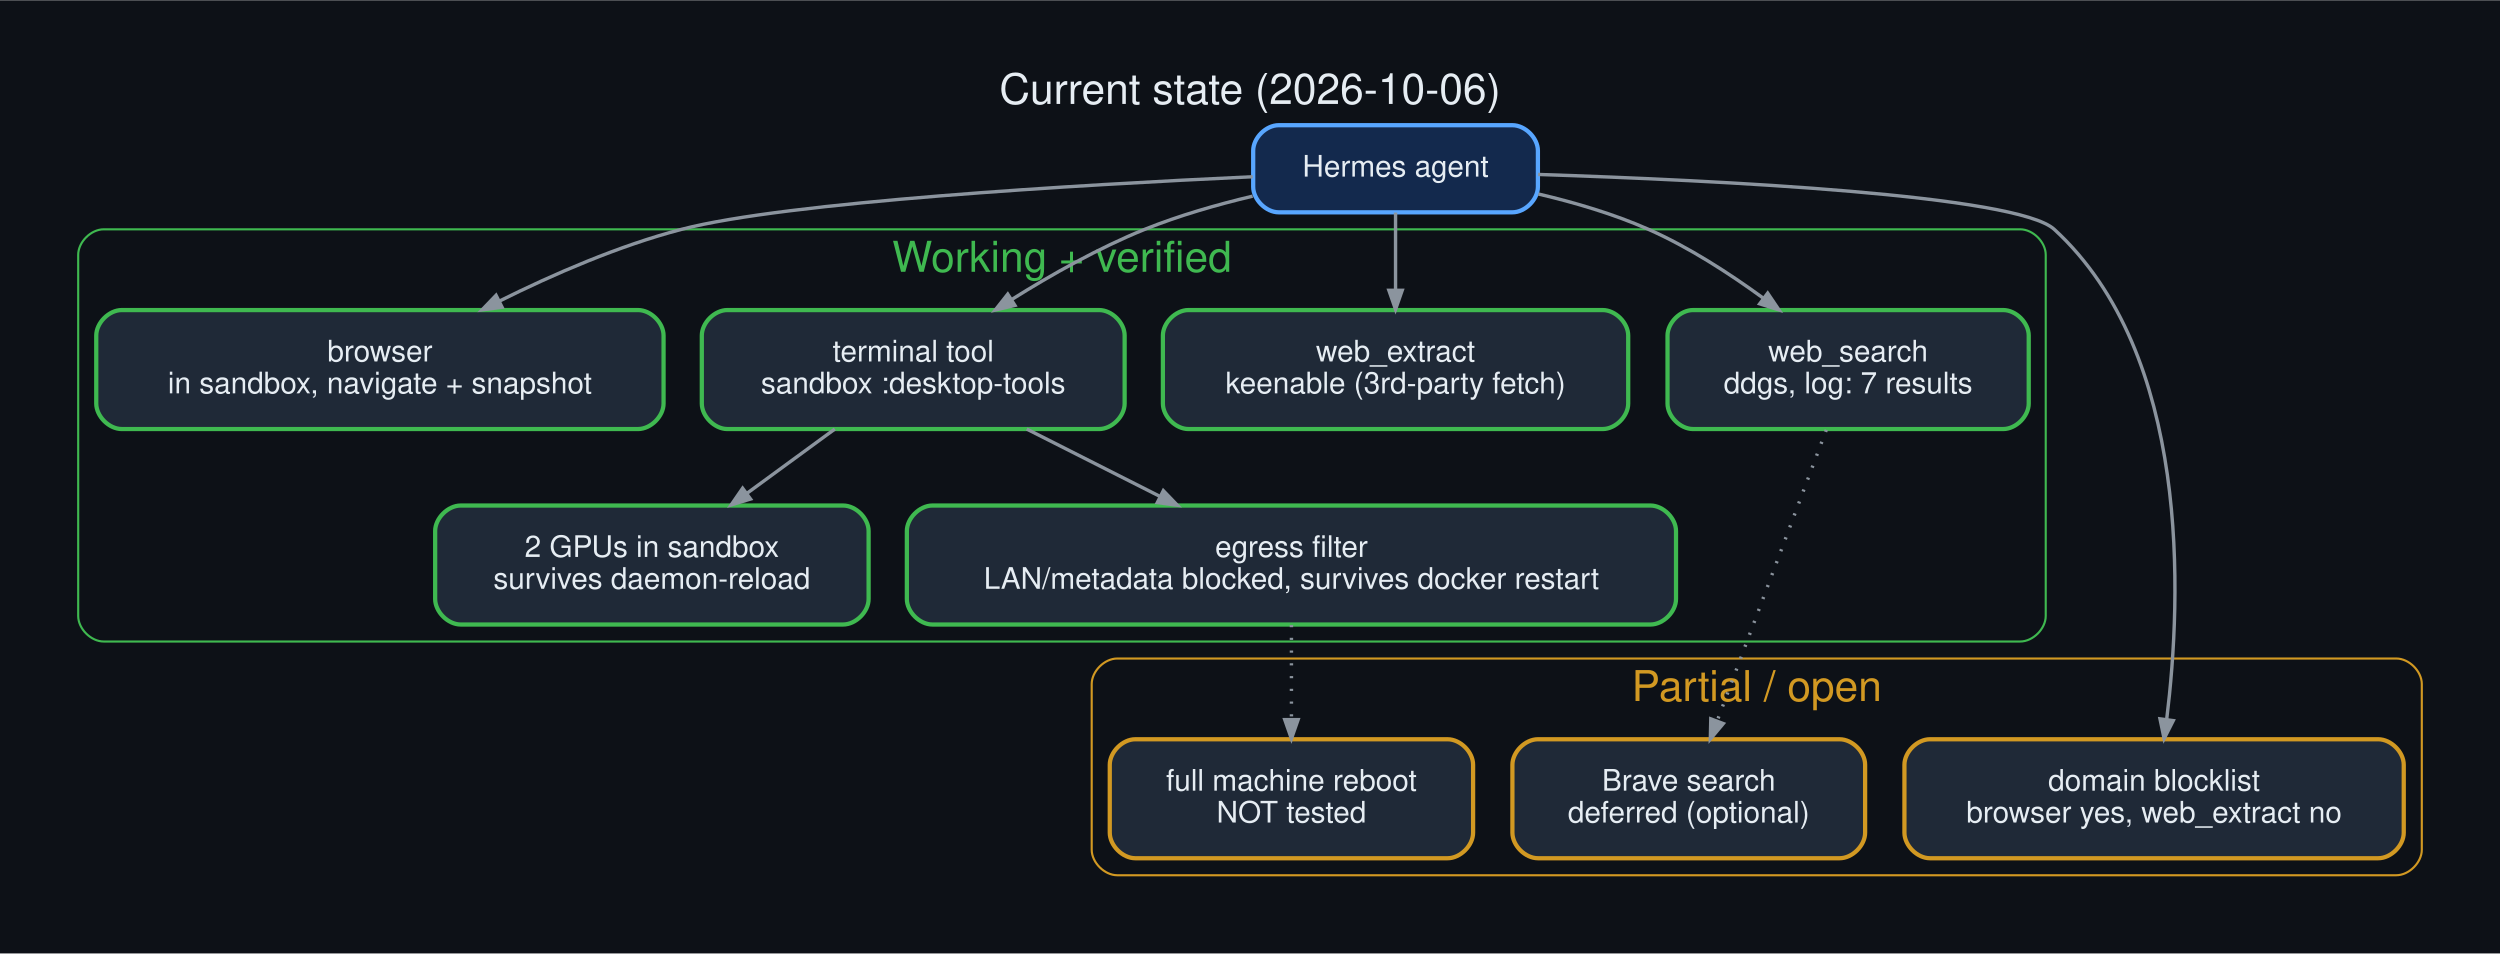
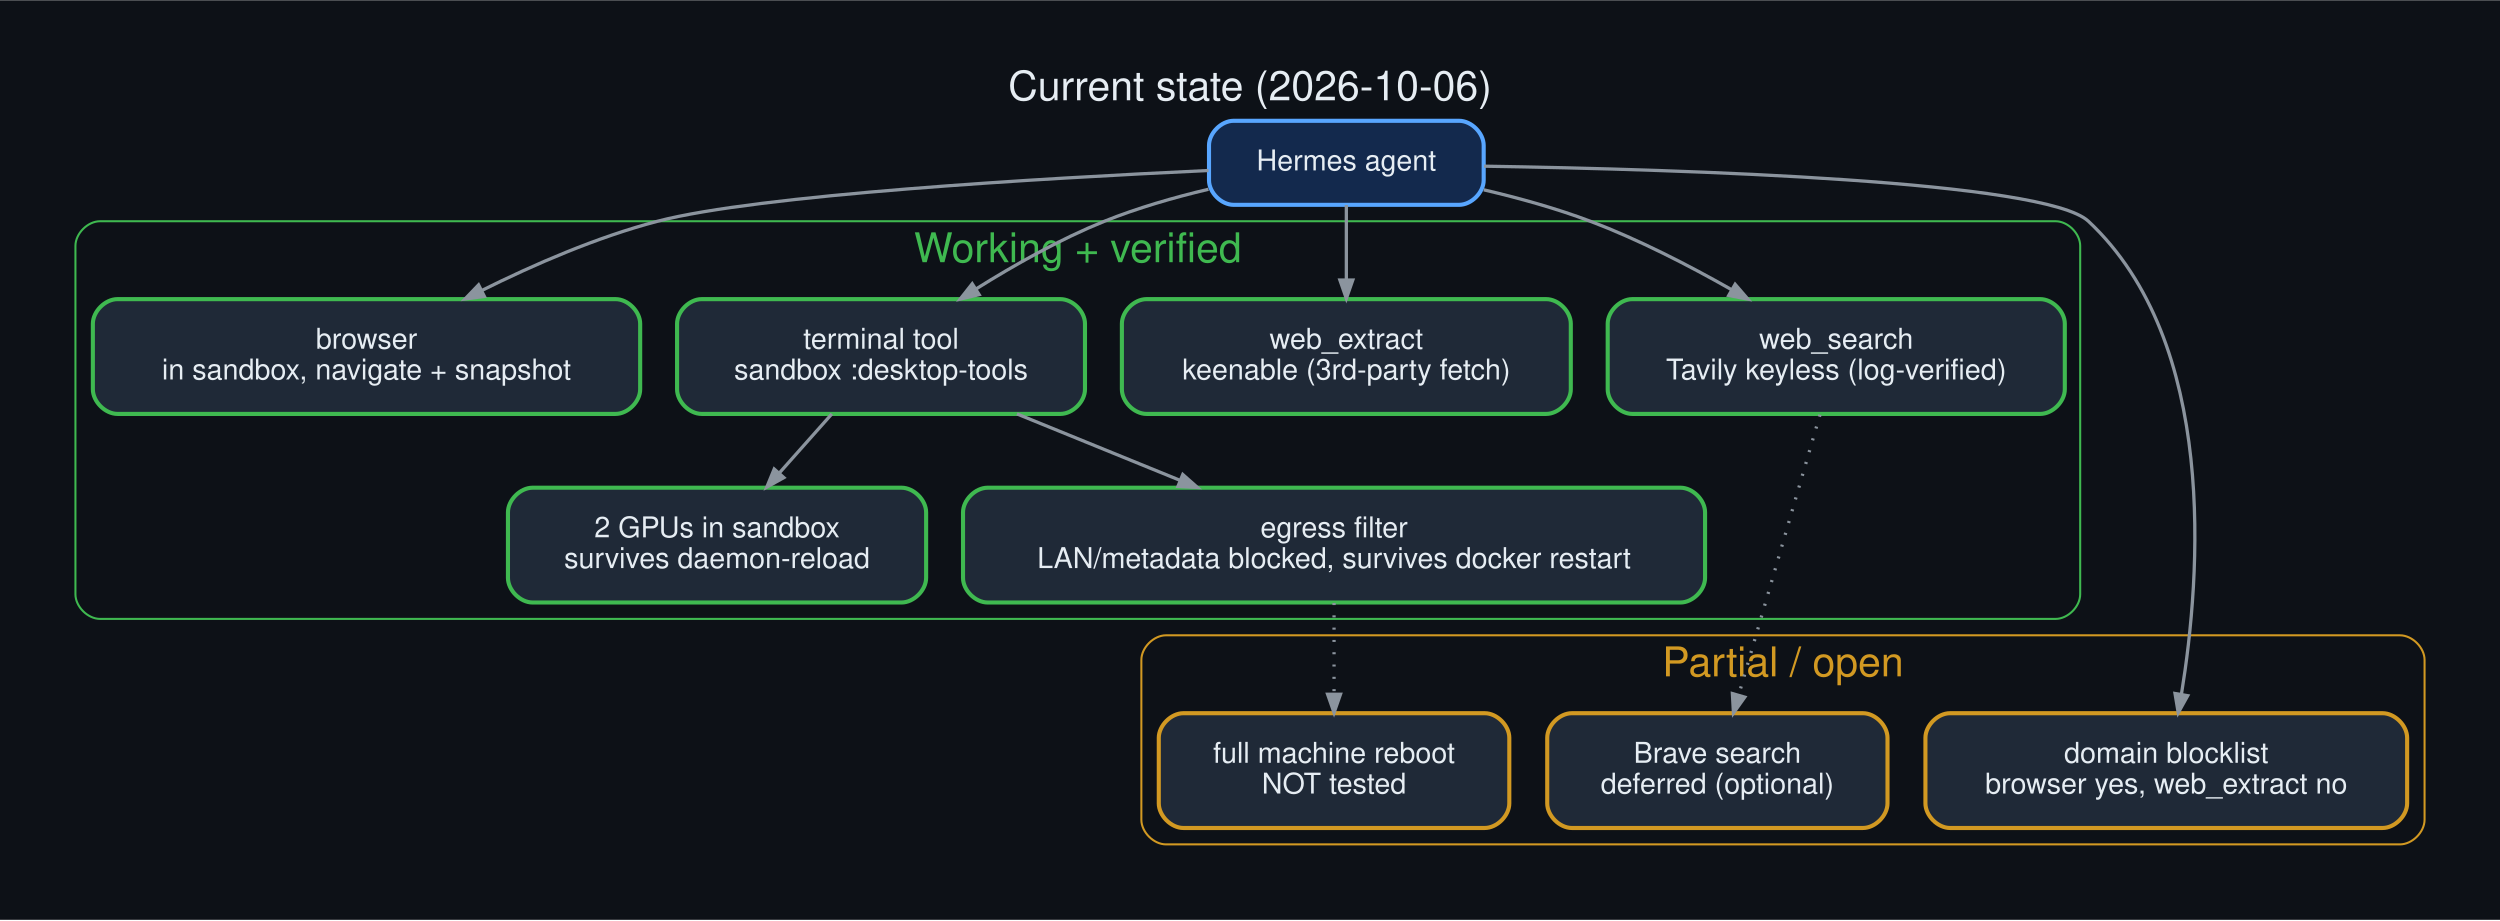
- <svg xmlns="http://www.w3.org/2000/svg" width="1177pt" height="449pt" viewBox="0.00 0.00 1176.60 448.60">
+ <svg xmlns="http://www.w3.org/2000/svg" width="1220pt" height="449pt" viewBox="0.00 0.00 1219.60 448.60">
  <g id="graph0" class="graph" transform="scale(1 1) rotate(0) translate(28.8 419.8)">
-     <polygon fill="#0d1117" stroke="transparent" points="-28.8,28.8 -28.8,-419.8 1147.8,-419.8 1147.8,28.8 -28.8,28.8" />
-     <text text-anchor="middle" x="559.5" y="-371" font-family="Helvetica,sans-Serif" font-size="20.00" fill="#e6edf3">Current state (2026-10-06)</text>
+     <polygon fill="#0d1117" stroke="transparent" points="-28.8,28.8 -28.8,-419.8 1190.8,-419.8 1190.8,28.8 -28.8,28.8" />
+     <text text-anchor="middle" x="581" y="-371" font-family="Helvetica,sans-Serif" font-size="20.00" fill="#e6edf3">Current state (2026-10-06)</text>
    <g id="clust1" class="cluster">
-       <path fill="#0d1117" stroke="#3fb950" d="M20,-118C20,-118 922,-118 922,-118 928,-118 934,-124 934,-130 934,-130 934,-300 934,-300 934,-306 928,-312 922,-312 922,-312 20,-312 20,-312 14,-312 8,-306 8,-300 8,-300 8,-130 8,-130 8,-124 14,-118 20,-118" />
-       <text text-anchor="middle" x="471" y="-292" font-family="Helvetica,sans-Serif" font-size="20.00" fill="#3fb950">Working + verified</text>
+       <path fill="#0d1117" stroke="#3fb950" d="M20,-118C20,-118 974,-118 974,-118 980,-118 986,-124 986,-130 986,-130 986,-300 986,-300 986,-306 980,-312 974,-312 974,-312 20,-312 20,-312 14,-312 8,-306 8,-300 8,-300 8,-130 8,-130 8,-124 14,-118 20,-118" />
+       <text text-anchor="middle" x="497" y="-292" font-family="Helvetica,sans-Serif" font-size="20.00" fill="#3fb950">Working + verified</text>
    </g>
    <g id="clust2" class="cluster">
-       <path fill="#0d1117" stroke="#d29922" d="M497,-8C497,-8 1099,-8 1099,-8 1105,-8 1111,-14 1111,-20 1111,-20 1111,-98 1111,-98 1111,-104 1105,-110 1099,-110 1099,-110 497,-110 497,-110 491,-110 485,-104 485,-98 485,-98 485,-20 485,-20 485,-14 491,-8 497,-8" />
-       <text text-anchor="middle" x="798" y="-90" font-family="Helvetica,sans-Serif" font-size="20.00" fill="#d29922">Partial / open</text>
+       <path fill="#0d1117" stroke="#d29922" d="M540,-8C540,-8 1142,-8 1142,-8 1148,-8 1154,-14 1154,-20 1154,-20 1154,-98 1154,-98 1154,-104 1148,-110 1142,-110 1142,-110 540,-110 540,-110 534,-110 528,-104 528,-98 528,-98 528,-20 528,-20 528,-14 534,-8 540,-8" />
+       <text text-anchor="middle" x="841" y="-90" font-family="Helvetica,sans-Serif" font-size="20.00" fill="#d29922">Partial / open</text>
    </g>
    <g id="node1" class="node">
      <path fill="#13294d" stroke="#58a6ff" stroke-width="2" d="M683,-361C683,-361 573,-361 573,-361 567,-361 561,-355 561,-349 561,-349 561,-332 561,-332 561,-326 567,-320 573,-320 573,-320 683,-320 683,-320 689,-320 695,-326 695,-332 695,-332 695,-349 695,-349 695,-355 689,-361 683,-361" />
      <text text-anchor="middle" x="628" y="-336.8" font-family="Helvetica,sans-Serif" font-size="14.00" fill="#e6edf3">Hermes agent</text>
    </g>
    <g id="node2" class="node">
-       <path fill="#1f2937" stroke="#3fb950" stroke-width="2" d="M914,-274C914,-274 768,-274 768,-274 762,-274 756,-268 756,-262 756,-262 756,-230 756,-230 756,-224 762,-218 768,-218 768,-218 914,-218 914,-218 920,-218 926,-224 926,-230 926,-230 926,-262 926,-262 926,-268 920,-274 914,-274" />
-       <text text-anchor="middle" x="841" y="-249.8" font-family="Helvetica,sans-Serif" font-size="14.00" fill="#e6edf3">web_search</text>
-       <text text-anchor="middle" x="841" y="-234.8" font-family="Helvetica,sans-Serif" font-size="14.00" fill="#e6edf3">ddgs, log: 7 results</text>
+       <path fill="#1f2937" stroke="#3fb950" stroke-width="2" d="M966.5,-274C966.5,-274 767.5,-274 767.5,-274 761.5,-274 755.5,-268 755.5,-262 755.5,-262 755.5,-230 755.5,-230 755.5,-224 761.5,-218 767.5,-218 767.5,-218 966.5,-218 966.5,-218 972.5,-218 978.5,-224 978.5,-230 978.5,-230 978.5,-262 978.5,-262 978.5,-268 972.5,-274 966.5,-274" />
+       <text text-anchor="middle" x="867" y="-249.8" font-family="Helvetica,sans-Serif" font-size="14.00" fill="#e6edf3">web_search</text>
+       <text text-anchor="middle" x="867" y="-234.8" font-family="Helvetica,sans-Serif" font-size="14.00" fill="#e6edf3">Tavily keyless (log-verified)</text>
    </g>
    <g id="edge1" class="edge">
-       <path fill="none" stroke="#8b949e" stroke-width="1.6" d="M695.22,-328.62C712.51,-324.57 730.8,-319.16 747,-312 765.87,-303.66 784.92,-291.37 800.89,-279.72" />
-       <polygon fill="#8b949e" stroke="#8b949e" stroke-width="1.6" points="803.14,-281.97 808.47,-274.07 799.37,-276.92 803.14,-281.97" />
+       <path fill="none" stroke="#8b949e" stroke-width="1.6" d="M695.03,-327.33C712.24,-323.31 730.54,-318.23 747,-312 770.48,-303.12 795.07,-290.45 815.84,-278.66" />
+       <polygon fill="#8b949e" stroke="#8b949e" stroke-width="1.6" points="817.67,-281.24 823.9,-274.02 814.53,-275.78 817.67,-281.24" />
    </g>
    <g id="node3" class="node">
      <path fill="#1f2937" stroke="#3fb950" stroke-width="2" d="M725.5,-274C725.5,-274 530.5,-274 530.5,-274 524.5,-274 518.5,-268 518.5,-262 518.5,-262 518.5,-230 518.5,-230 518.5,-224 524.5,-218 530.5,-218 530.5,-218 725.5,-218 725.5,-218 731.5,-218 737.5,-224 737.5,-230 737.5,-230 737.5,-262 737.5,-262 737.5,-268 731.5,-274 725.5,-274" />
      <text text-anchor="middle" x="628" y="-249.8" font-family="Helvetica,sans-Serif" font-size="14.00" fill="#e6edf3">web_extract</text>
      <text text-anchor="middle" x="628" y="-234.8" font-family="Helvetica,sans-Serif" font-size="14.00" fill="#e6edf3">keenable (3rd-party fetch)</text>
    </g>
    <g id="edge2" class="edge">
      <path fill="none" stroke="#8b949e" stroke-width="1.6" d="M628,-319.88C628,-309.32 628,-295.94 628,-283.54" />
      <polygon fill="#8b949e" stroke="#8b949e" stroke-width="1.6" points="631.15,-283.31 628,-274.31 624.85,-283.31 631.15,-283.31" />
    </g>
    <g id="node4" class="node">
      <path fill="#1f2937" stroke="#3fb950" stroke-width="2" d="M488.5,-274C488.5,-274 313.5,-274 313.5,-274 307.5,-274 301.5,-268 301.5,-262 301.5,-262 301.5,-230 301.5,-230 301.5,-224 307.5,-218 313.5,-218 313.5,-218 488.5,-218 488.5,-218 494.5,-218 500.5,-224 500.5,-230 500.5,-230 500.5,-262 500.5,-262 500.5,-268 494.5,-274 488.5,-274" />
      <text text-anchor="middle" x="401" y="-249.8" font-family="Helvetica,sans-Serif" font-size="14.00" fill="#e6edf3">terminal tool</text>
      <text text-anchor="middle" x="401" y="-234.8" font-family="Helvetica,sans-Serif" font-size="14.00" fill="#e6edf3">sandbox :desktop-tools</text>
    </g>
    <g id="edge3" class="edge">
      <path fill="none" stroke="#8b949e" stroke-width="1.6" d="M560.73,-327.6C543.85,-323.59 526,-318.45 510,-312 488.46,-303.31 466.17,-290.75 447.4,-278.99" />
      <polygon fill="#8b949e" stroke="#8b949e" stroke-width="1.6" points="448.87,-276.19 439.59,-274.01 445.49,-281.5 448.87,-276.19" />
    </g>
    <g id="node5" class="node">
      <path fill="#1f2937" stroke="#3fb950" stroke-width="2" d="M271.5,-274C271.5,-274 28.5,-274 28.5,-274 22.5,-274 16.5,-268 16.5,-262 16.5,-262 16.5,-230 16.5,-230 16.5,-224 22.5,-218 28.5,-218 28.5,-218 271.5,-218 271.5,-218 277.5,-218 283.5,-224 283.5,-230 283.5,-230 283.5,-262 283.5,-262 283.5,-268 277.5,-274 271.5,-274" />
      <text text-anchor="middle" x="150" y="-249.8" font-family="Helvetica,sans-Serif" font-size="14.00" fill="#e6edf3">browser</text>
      <text text-anchor="middle" x="150" y="-234.8" font-family="Helvetica,sans-Serif" font-size="14.00" fill="#e6edf3">in sandbox, navigate + snapshot</text>
    </g>
    <g id="edge4" class="edge">
      <path fill="none" stroke="#8b949e" stroke-width="1.6" d="M560.75,-336.75C477.6,-332.88 341.05,-324.81 292,-312 262.53,-304.3 231.58,-290.84 206.12,-278.16" />
      <polygon fill="#8b949e" stroke="#8b949e" stroke-width="1.6" points="207.51,-275.33 198.06,-274.08 204.67,-280.96 207.51,-275.33" />
    </g>
    <g id="node8" class="node">
-       <path fill="#1f2937" stroke="#d29922" stroke-width="2" d="M1090.5,-72C1090.5,-72 879.5,-72 879.5,-72 873.5,-72 867.5,-66 867.5,-60 867.5,-60 867.5,-28 867.5,-28 867.5,-22 873.5,-16 879.5,-16 879.5,-16 1090.5,-16 1090.5,-16 1096.5,-16 1102.5,-22 1102.5,-28 1102.5,-28 1102.5,-60 1102.5,-60 1102.5,-66 1096.5,-72 1090.5,-72" />
-       <text text-anchor="middle" x="985" y="-47.8" font-family="Helvetica,sans-Serif" font-size="14.00" fill="#e6edf3">domain blocklist</text>
-       <text text-anchor="middle" x="985" y="-32.8" font-family="Helvetica,sans-Serif" font-size="14.00" fill="#e6edf3">browser yes, web_extract no</text>
+       <path fill="#1f2937" stroke="#d29922" stroke-width="2" d="M1133.5,-72C1133.5,-72 922.5,-72 922.5,-72 916.5,-72 910.5,-66 910.5,-60 910.5,-60 910.5,-28 910.5,-28 910.5,-22 916.5,-16 922.5,-16 922.5,-16 1133.5,-16 1133.5,-16 1139.5,-16 1145.5,-22 1145.5,-28 1145.5,-28 1145.5,-60 1145.5,-60 1145.5,-66 1139.5,-72 1133.5,-72" />
+       <text text-anchor="middle" x="1028" y="-47.8" font-family="Helvetica,sans-Serif" font-size="14.00" fill="#e6edf3">domain blocklist</text>
+       <text text-anchor="middle" x="1028" y="-32.8" font-family="Helvetica,sans-Serif" font-size="14.00" fill="#e6edf3">browser yes, web_extract no</text>
    </g>
    <g id="edge7" class="edge">
-       <path fill="none" stroke="#8b949e" stroke-width="1.6" d="M695.13,-337.82C780.93,-335.02 920.51,-328.05 938,-312 1002.22,-253.07 998.12,-139.67 990.94,-81.46" />
-       <polygon fill="#8b949e" stroke="#8b949e" stroke-width="1.6" points="994.03,-80.77 989.72,-72.26 987.78,-81.6 994.03,-80.77" />
+       <path fill="none" stroke="#8b949e" stroke-width="1.6" d="M695.2,-338.86C793.97,-337.26 969.01,-331.66 990,-312 1053.29,-252.73 1044.9,-139.49 1035.41,-81.38" />
+       <polygon fill="#8b949e" stroke="#8b949e" stroke-width="1.6" points="1038.46,-80.54 1033.83,-72.2 1032.26,-81.61 1038.46,-80.54" />
    </g>
    <g id="node10" class="node">
-       <path fill="#1f2937" stroke="#d29922" stroke-width="2" d="M837,-72C837,-72 695,-72 695,-72 689,-72 683,-66 683,-60 683,-60 683,-28 683,-28 683,-22 689,-16 695,-16 695,-16 837,-16 837,-16 843,-16 849,-22 849,-28 849,-28 849,-60 849,-60 849,-66 843,-72 837,-72" />
-       <text text-anchor="middle" x="766" y="-47.8" font-family="Helvetica,sans-Serif" font-size="14.00" fill="#e6edf3">Brave search</text>
-       <text text-anchor="middle" x="766" y="-32.8" font-family="Helvetica,sans-Serif" font-size="14.00" fill="#e6edf3">deferred (optional)</text>
+       <path fill="#1f2937" stroke="#d29922" stroke-width="2" d="M880,-72C880,-72 738,-72 738,-72 732,-72 726,-66 726,-60 726,-60 726,-28 726,-28 726,-22 732,-16 738,-16 738,-16 880,-16 880,-16 886,-16 892,-22 892,-28 892,-28 892,-60 892,-60 892,-66 886,-72 880,-72" />
+       <text text-anchor="middle" x="809" y="-47.8" font-family="Helvetica,sans-Serif" font-size="14.00" fill="#e6edf3">Brave search</text>
+       <text text-anchor="middle" x="809" y="-32.8" font-family="Helvetica,sans-Serif" font-size="14.00" fill="#e6edf3">deferred (optional)</text>
    </g>
    <g id="edge9" class="edge">
-       <path fill="none" stroke="#8b949e" stroke-width="1.6" stroke-dasharray="1,5" d="M830.73,-217.61C817.38,-182 794.03,-119.75 779.33,-80.54" />
-       <polygon fill="#8b949e" stroke="#8b949e" stroke-width="1.6" points="782.26,-79.38 776.15,-72.06 776.36,-81.59 782.26,-79.38" />
+       <path fill="none" stroke="#8b949e" stroke-width="1.6" stroke-dasharray="1,5" d="M859.06,-217.61C848.77,-182.15 830.83,-120.27 819.45,-81.03" />
+       <polygon fill="#8b949e" stroke="#8b949e" stroke-width="1.6" points="822.38,-79.83 816.85,-72.06 816.33,-81.58 822.38,-79.83" />
    </g>
    <g id="node6" class="node">
-       <path fill="#1f2937" stroke="#3fb950" stroke-width="2" d="M368,-182C368,-182 188,-182 188,-182 182,-182 176,-176 176,-170 176,-170 176,-138 176,-138 176,-132 182,-126 188,-126 188,-126 368,-126 368,-126 374,-126 380,-132 380,-138 380,-138 380,-170 380,-170 380,-176 374,-182 368,-182" />
-       <text text-anchor="middle" x="278" y="-157.8" font-family="Helvetica,sans-Serif" font-size="14.00" fill="#e6edf3">2 GPUs in sandbox</text>
-       <text text-anchor="middle" x="278" y="-142.8" font-family="Helvetica,sans-Serif" font-size="14.00" fill="#e6edf3">survives daemon-reload</text>
+       <path fill="#1f2937" stroke="#3fb950" stroke-width="2" d="M411,-182C411,-182 231,-182 231,-182 225,-182 219,-176 219,-170 219,-170 219,-138 219,-138 219,-132 225,-126 231,-126 231,-126 411,-126 411,-126 417,-126 423,-132 423,-138 423,-138 423,-170 423,-170 423,-176 417,-182 411,-182" />
+       <text text-anchor="middle" x="321" y="-157.8" font-family="Helvetica,sans-Serif" font-size="14.00" fill="#e6edf3">2 GPUs in sandbox</text>
+       <text text-anchor="middle" x="321" y="-142.8" font-family="Helvetica,sans-Serif" font-size="14.00" fill="#e6edf3">survives daemon-reload</text>
    </g>
    <g id="edge5" class="edge">
-       <path fill="none" stroke="#8b949e" stroke-width="1.6" d="M364.1,-218C351.08,-208.47 336.3,-197.66 322.71,-187.72" />
-       <polygon fill="#8b949e" stroke="#8b949e" stroke-width="1.6" points="324.43,-185.07 315.3,-182.29 320.71,-190.15 324.43,-185.07" />
+       <path fill="none" stroke="#8b949e" stroke-width="1.6" d="M377,-218C368.92,-208.91 359.81,-198.66 351.31,-189.1" />
+       <polygon fill="#8b949e" stroke="#8b949e" stroke-width="1.6" points="353.6,-186.93 345.26,-182.29 348.89,-191.11 353.6,-186.93" />
    </g>
    <g id="node7" class="node">
-       <path fill="#1f2937" stroke="#3fb950" stroke-width="2" d="M748,-182C748,-182 410,-182 410,-182 404,-182 398,-176 398,-170 398,-170 398,-138 398,-138 398,-132 404,-126 410,-126 410,-126 748,-126 748,-126 754,-126 760,-132 760,-138 760,-138 760,-170 760,-170 760,-176 754,-182 748,-182" />
-       <text text-anchor="middle" x="579" y="-157.8" font-family="Helvetica,sans-Serif" font-size="14.00" fill="#e6edf3">egress filter</text>
-       <text text-anchor="middle" x="579" y="-142.8" font-family="Helvetica,sans-Serif" font-size="14.00" fill="#e6edf3">LAN/metadata blocked, survives docker restart</text>
+       <path fill="#1f2937" stroke="#3fb950" stroke-width="2" d="M791,-182C791,-182 453,-182 453,-182 447,-182 441,-176 441,-170 441,-170 441,-138 441,-138 441,-132 447,-126 453,-126 453,-126 791,-126 791,-126 797,-126 803,-132 803,-138 803,-138 803,-170 803,-170 803,-176 797,-182 791,-182" />
+       <text text-anchor="middle" x="622" y="-157.8" font-family="Helvetica,sans-Serif" font-size="14.00" fill="#e6edf3">egress filter</text>
+       <text text-anchor="middle" x="622" y="-142.8" font-family="Helvetica,sans-Serif" font-size="14.00" fill="#e6edf3">LAN/metadata blocked, survives docker restart</text>
    </g>
    <g id="edge6" class="edge">
-       <path fill="none" stroke="#8b949e" stroke-width="1.6" d="M454.41,-218C474.12,-208.03 496.62,-196.65 517.02,-186.34" />
-       <polygon fill="#8b949e" stroke="#8b949e" stroke-width="1.6" points="518.71,-189.01 525.32,-182.14 515.87,-183.39 518.71,-189.01" />
+       <path fill="none" stroke="#8b949e" stroke-width="1.6" d="M467.31,-218C492.32,-207.81 520.96,-196.15 546.73,-185.65" />
+       <polygon fill="#8b949e" stroke="#8b949e" stroke-width="1.6" points="548.21,-188.45 555.36,-182.14 545.83,-182.62 548.21,-188.45" />
    </g>
    <g id="node9" class="node">
-       <path fill="#1f2937" stroke="#d29922" stroke-width="2" d="M652.5,-72C652.5,-72 505.5,-72 505.5,-72 499.5,-72 493.5,-66 493.5,-60 493.5,-60 493.5,-28 493.5,-28 493.5,-22 499.5,-16 505.5,-16 505.5,-16 652.5,-16 652.5,-16 658.5,-16 664.5,-22 664.5,-28 664.5,-28 664.5,-60 664.5,-60 664.5,-66 658.5,-72 652.5,-72" />
-       <text text-anchor="middle" x="579" y="-47.8" font-family="Helvetica,sans-Serif" font-size="14.00" fill="#e6edf3">full machine reboot</text>
-       <text text-anchor="middle" x="579" y="-32.8" font-family="Helvetica,sans-Serif" font-size="14.00" fill="#e6edf3">NOT tested</text>
+       <path fill="#1f2937" stroke="#d29922" stroke-width="2" d="M695.5,-72C695.5,-72 548.5,-72 548.5,-72 542.5,-72 536.5,-66 536.5,-60 536.5,-60 536.5,-28 536.5,-28 536.5,-22 542.5,-16 548.5,-16 548.5,-16 695.5,-16 695.5,-16 701.5,-16 707.5,-22 707.5,-28 707.5,-28 707.5,-60 707.5,-60 707.5,-66 701.5,-72 695.5,-72" />
+       <text text-anchor="middle" x="622" y="-47.8" font-family="Helvetica,sans-Serif" font-size="14.00" fill="#e6edf3">full machine reboot</text>
+       <text text-anchor="middle" x="622" y="-32.8" font-family="Helvetica,sans-Serif" font-size="14.00" fill="#e6edf3">NOT tested</text>
    </g>
    <g id="edge8" class="edge">
-       <path fill="none" stroke="#8b949e" stroke-width="1.6" stroke-dasharray="1,5" d="M579,-125.75C579,-112.32 579,-95.93 579,-81.44" />
-       <polygon fill="#8b949e" stroke="#8b949e" stroke-width="1.6" points="582.15,-81.24 579,-72.24 575.85,-81.24 582.15,-81.24" />
+       <path fill="none" stroke="#8b949e" stroke-width="1.6" stroke-dasharray="1,5" d="M622,-125.75C622,-112.32 622,-95.93 622,-81.44" />
+       <polygon fill="#8b949e" stroke="#8b949e" stroke-width="1.6" points="625.15,-81.24 622,-72.24 618.85,-81.24 625.15,-81.24" />
    </g>
  </g>
</svg>
